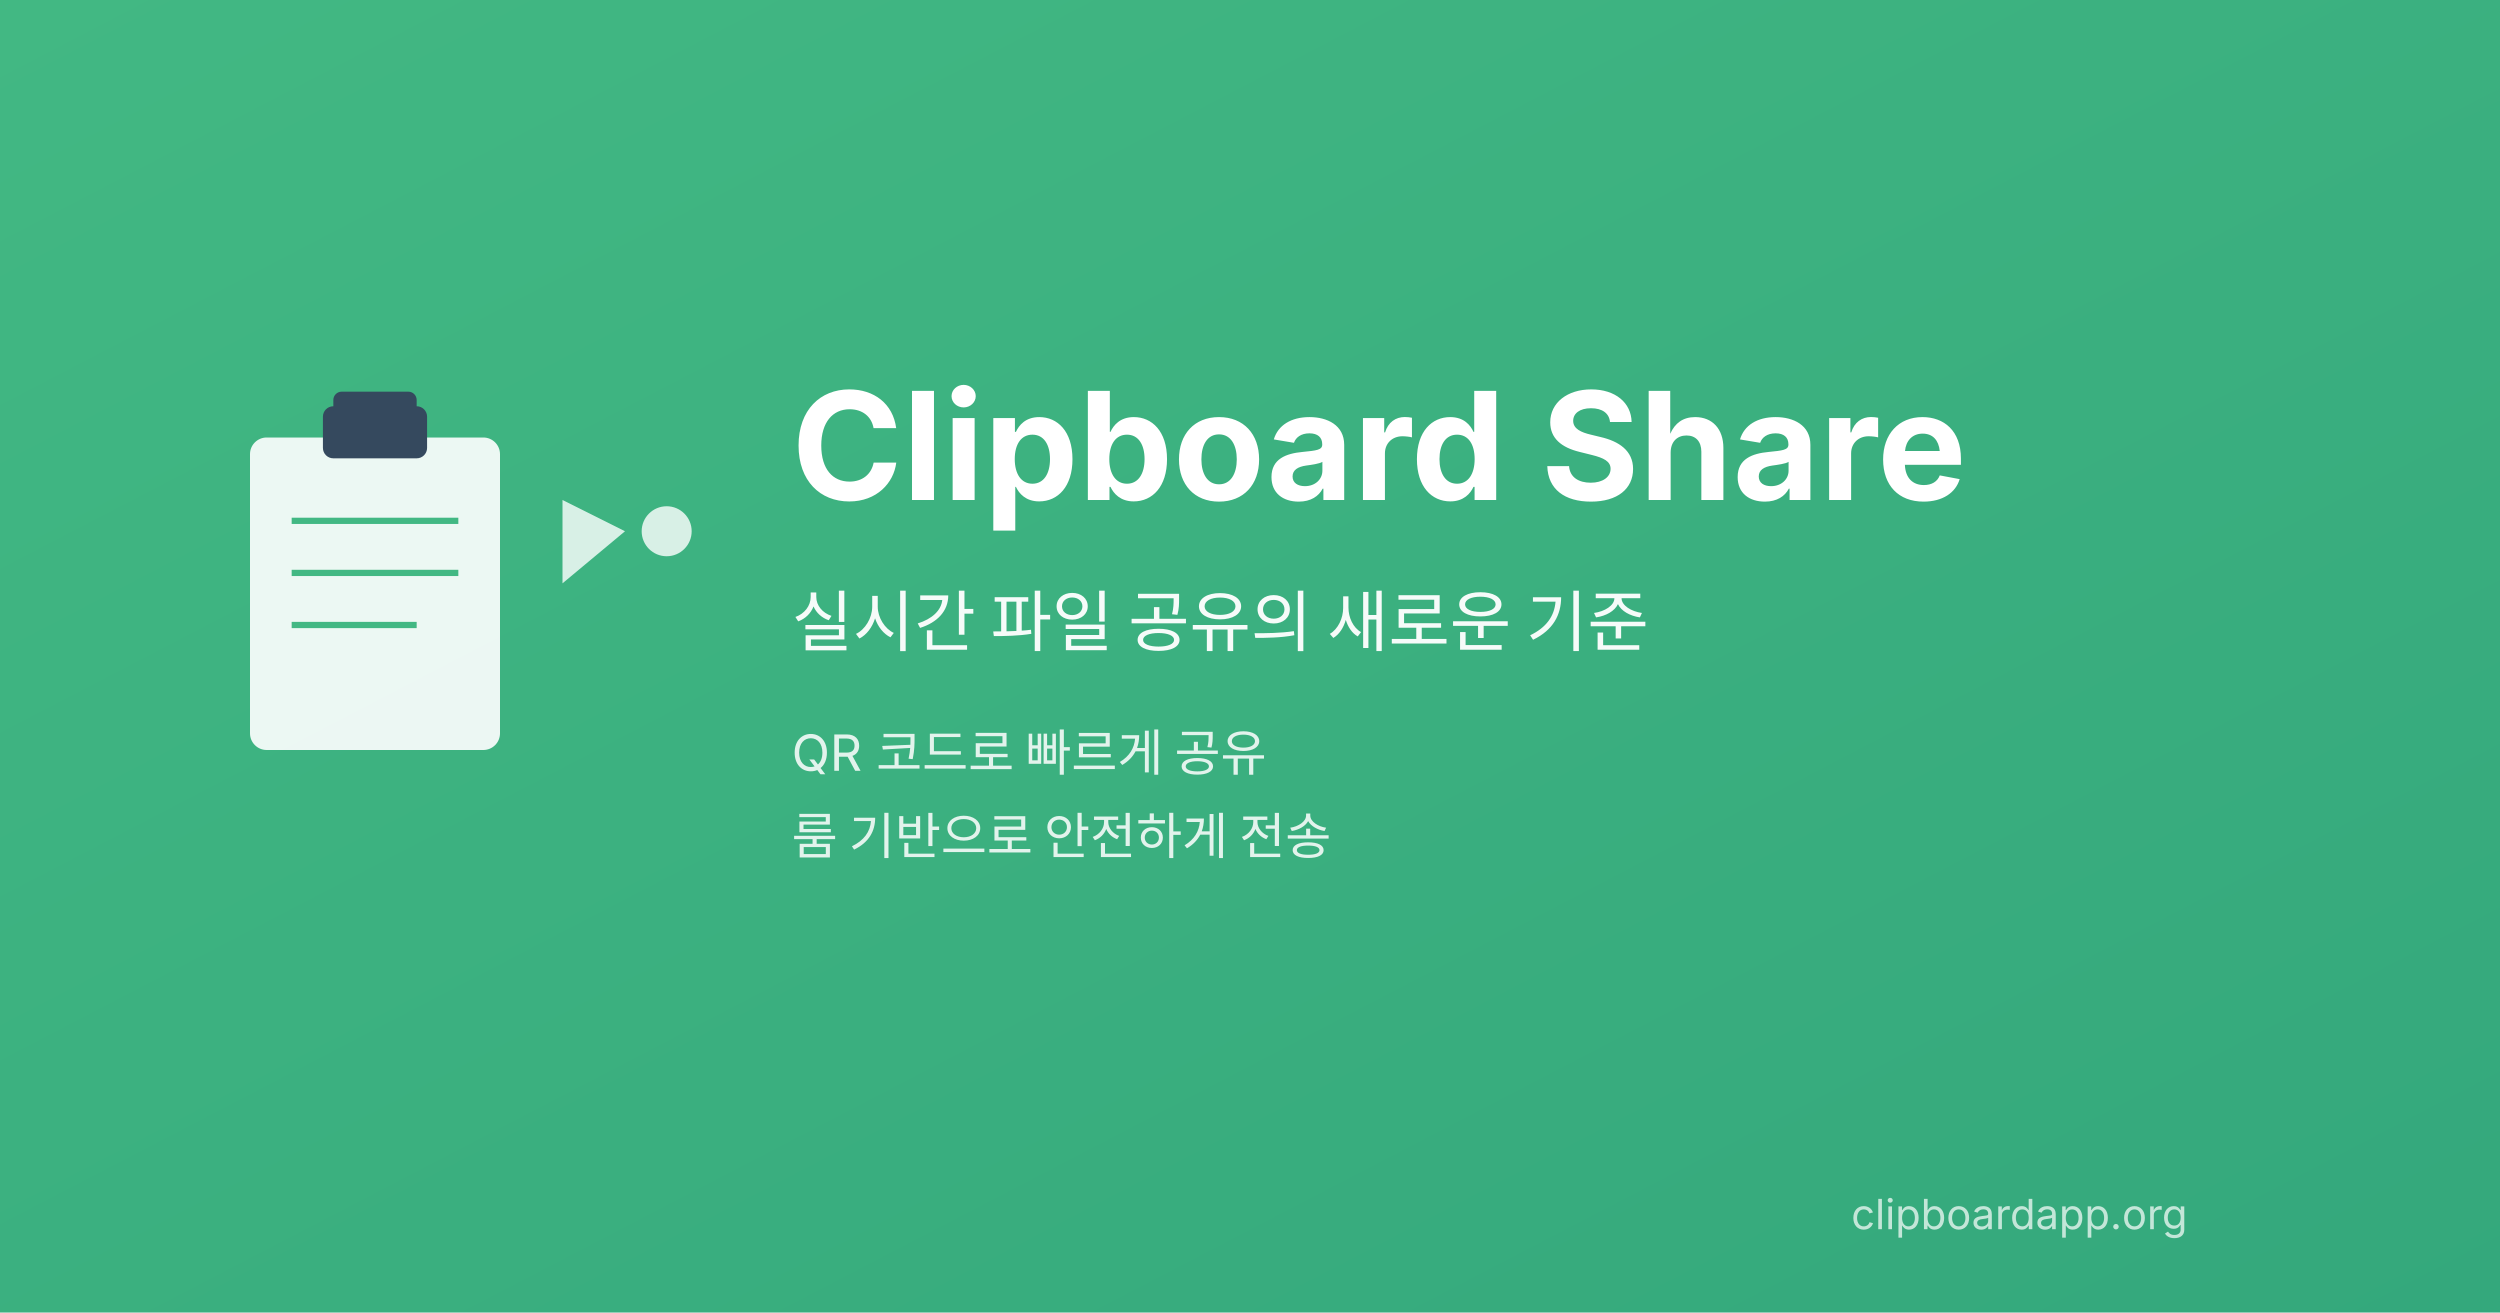
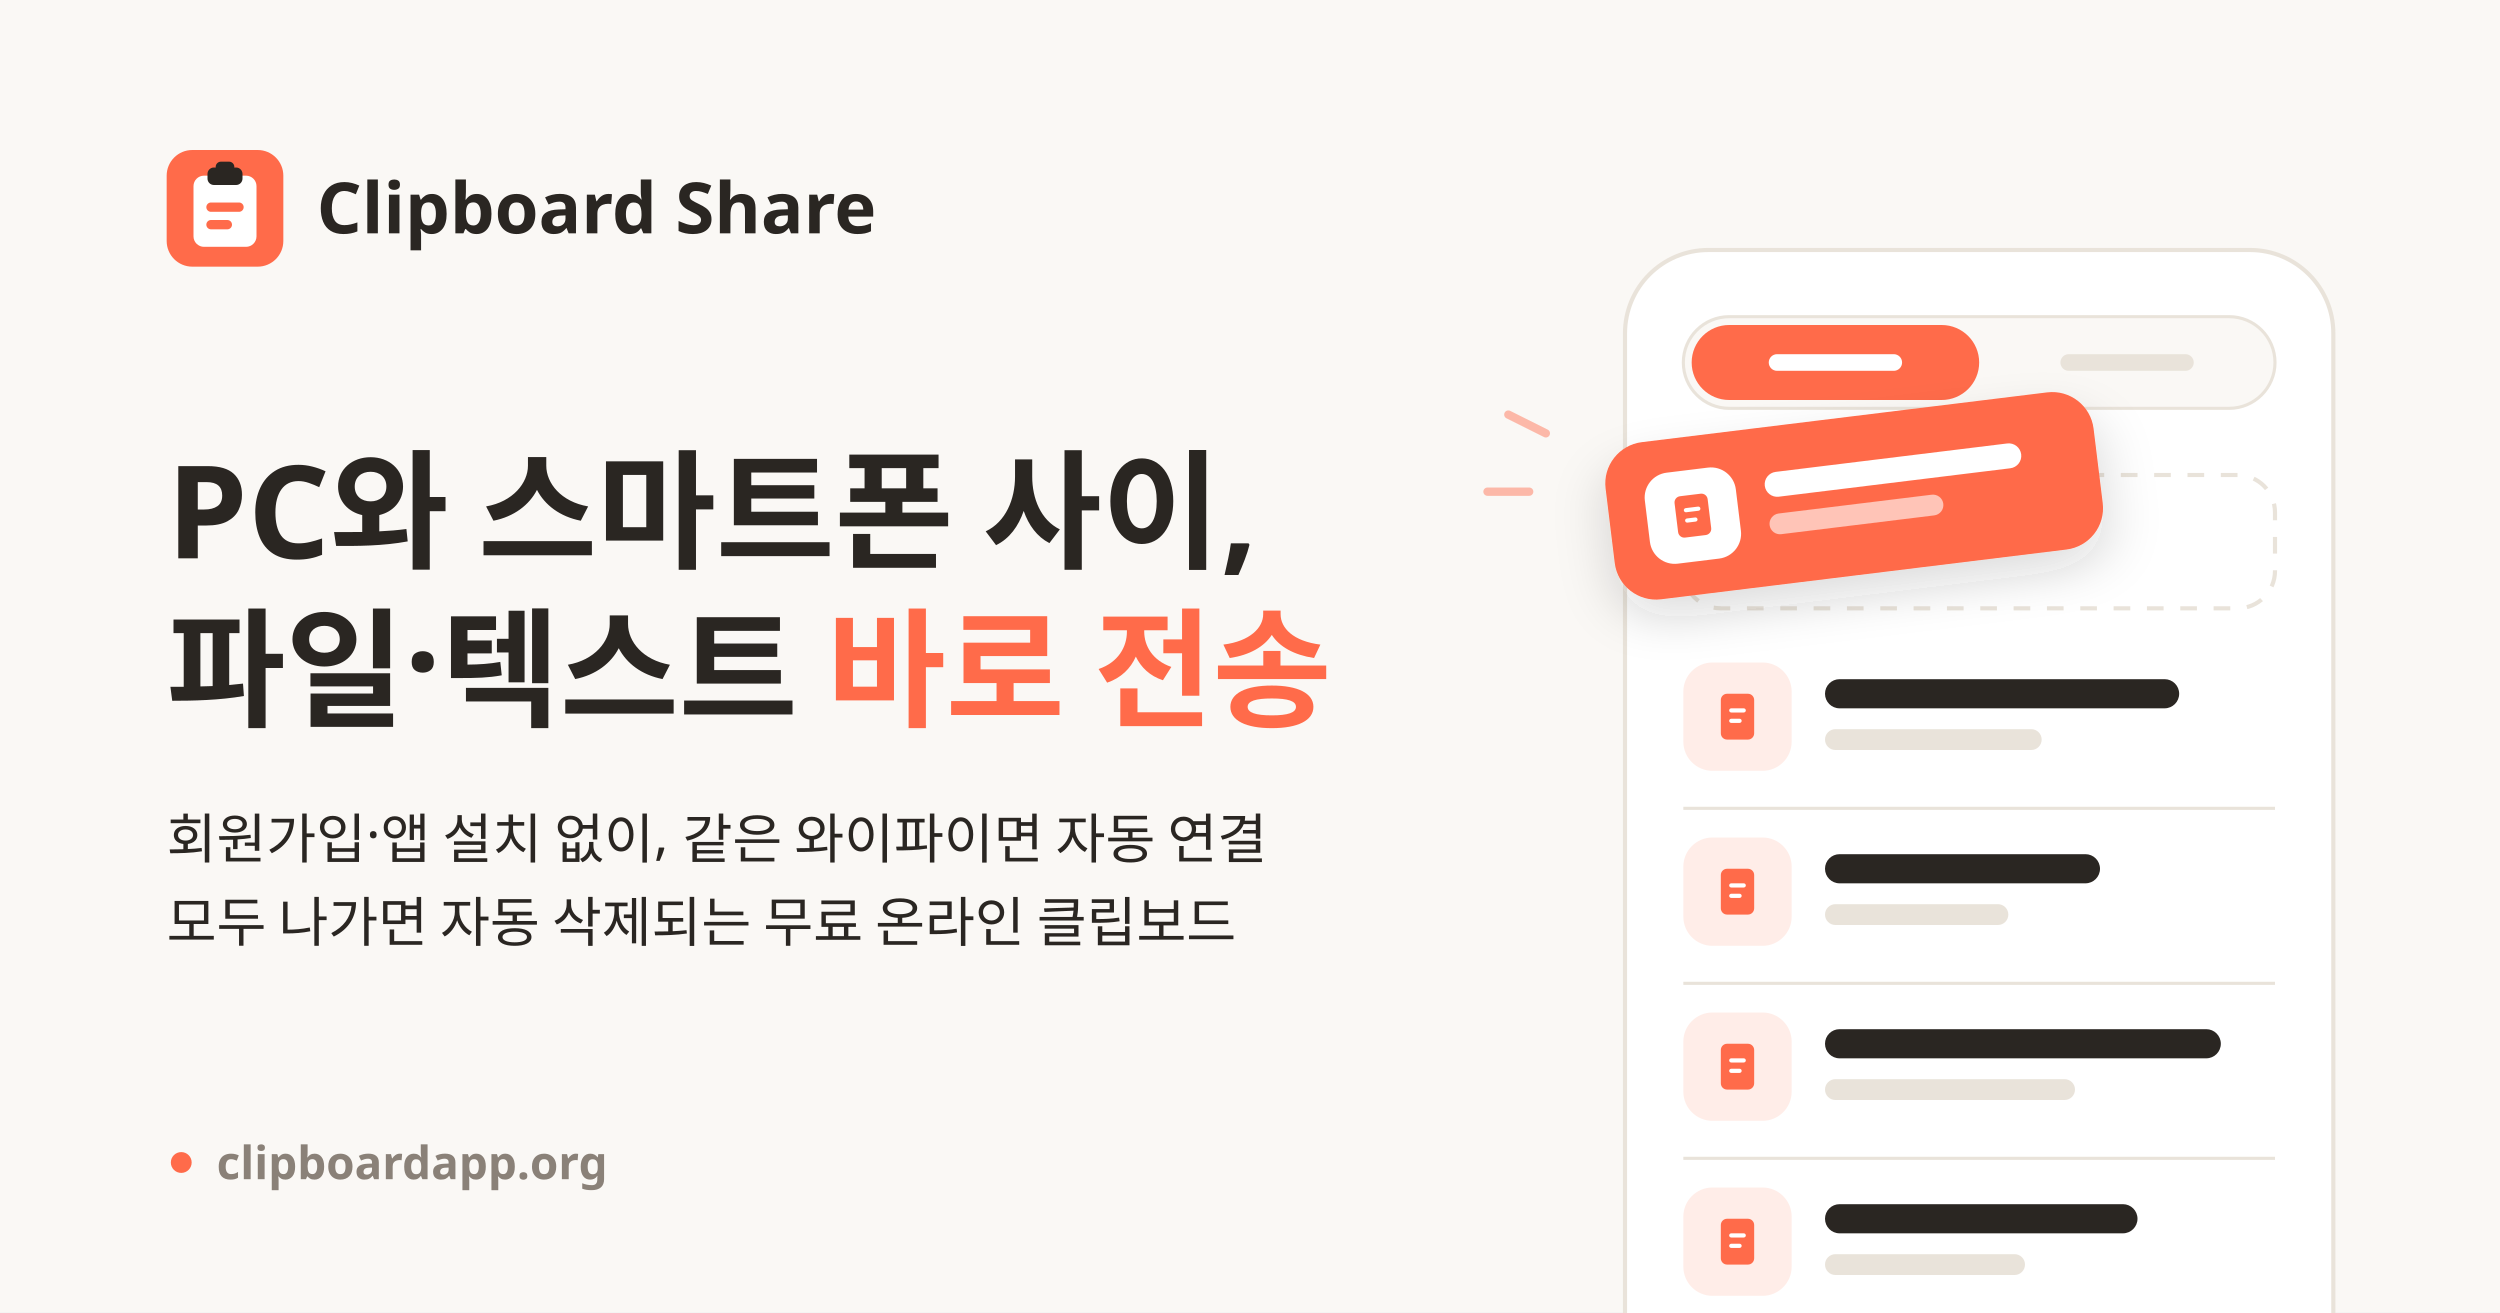
- <svg xmlns="http://www.w3.org/2000/svg" viewBox="0 0 1200 630">
+ <svg xmlns="http://www.w3.org/2000/svg" viewBox="0 0 1200 630" width="1200" height="630">
  <defs>
-     <linearGradient id="bgGradient" x1="0%" y1="0%" x2="100%" y2="100%">
-       <stop offset="0%" style="stop-color:#42b883;stop-opacity:1" />
-       <stop offset="100%" style="stop-color:#34A87C;stop-opacity:1" />
-     </linearGradient>
+     <style>
+       .display { font-family: 'Cabinet Grotesk', 'Noto Sans KR', 'Apple SD Gothic Neo', 'Malgun Gothic', sans-serif; }
+       .body { font-family: 'Plus Jakarta Sans', 'Noto Sans KR', 'Apple SD Gothic Neo', 'Malgun Gothic', sans-serif; }
+     </style>
+     <filter id="lift" x="-20%" y="-40%" width="140%" height="200%">
+       <feDropShadow dx="0" dy="10" stdDeviation="12" flood-color="#2A2622" flood-opacity="0.16" />
+     </filter>
  </defs>
-   <rect width="1200" height="630" fill="url(#bgGradient)" />
-   <g transform="translate(120, 180)">
-     <rect x="0" y="30" width="120" height="150" fill="white" rx="8" opacity="0.9" />
-     <rect x="35" y="15" width="50" height="25" fill="#35495e" rx="5" />
-     <rect x="40" y="8" width="40" height="12" fill="#35495e" rx="4" />
-     <line x1="20" y1="70" x2="100" y2="70" stroke="#42b883" stroke-width="3" />
-     <line x1="20" y1="95" x2="100" y2="95" stroke="#42b883" stroke-width="3" />
-     <line x1="20" y1="120" x2="80" y2="120" stroke="#42b883" stroke-width="3" />
+   <rect width="1200" height="630" fill="#FAF8F5" />
+   <g transform="translate(80 72) scale(0.56)">
+     <rect width="100" height="100" rx="22" fill="#FF6B4A" />
+     <rect x="23" y="22" width="54" height="61" rx="9" fill="#FFFFFF" />
+     <rect x="35" y="15" width="30" height="15" rx="5.5" fill="#2A2622" />
+     <rect x="42" y="10" width="16" height="9" rx="4.5" fill="#2A2622" />
+     <rect x="34" y="45" width="32" height="8" rx="4" fill="#FF6B4A" />
+     <rect x="34" y="60" width="22" height="8" rx="4" fill="#FF6B4A" />
  </g>
-   <g transform="translate(270, 240)">
-     <path d="M 0 40 L 0 0 L 30 15 Z" fill="white" opacity="0.8" />
-     <circle cx="50" cy="15" r="12" fill="white" opacity="0.8" />
+   <text x="152" y="112" class="display" font-size="34" font-weight="700" fill="#2A2622">Clipboard Share</text>
+   <text x="80" y="268" class="display" font-size="62" font-weight="800" fill="#2A2622">PC와 스마트폰 사이,</text>
+   <text x="80" y="344" class="display" font-size="62" font-weight="800" fill="#2A2622">파일·텍스트 <tspan fill="#FF6B4A">바로 전송</tspan>
+   </text>
+   <text x="80" y="412" class="body" font-size="26" font-weight="500" fill="#2A2622">회원가입·앱 설치 없이, 같은 와이파이면 자동 연결</text>
+   <text x="80" y="452" class="body" font-size="26" font-weight="500" fill="#2A2622">모두 나가면 자동 삭제되는 무료 온라인 클립보드</text>
+   <circle cx="87" cy="558" r="5" fill="#FF6B4A" />
+   <text x="104" y="566" class="body" font-size="22" font-weight="600" fill="#8A8178">clipboardapp.org</text>
+   <rect x="780" y="120" width="340" height="560" rx="40" fill="#FFFFFF" stroke="#E9E3DA" stroke-width="2" />
+   <rect x="808" y="152" width="284" height="44" rx="22" fill="#FAF8F5" stroke="#E9E3DA" stroke-width="1.5" />
+   <rect x="812" y="156" width="138" height="36" rx="18" fill="#FF6B4A" />
+   <rect x="849" y="170" width="64" height="8" rx="4" fill="#FFFFFF" />
+   <rect x="989" y="170" width="64" height="8" rx="4" fill="#E9E3DA" />
+   <rect x="808" y="228" width="284" height="64" rx="18" fill="none" stroke="#E9E3DA" stroke-width="2" stroke-dasharray="8 8" />
+   <g fill="#FFEDE8">
+     <rect x="808" y="318" width="52" height="52" rx="14" />
+     <rect x="808" y="402" width="52" height="52" rx="14" />
+     <rect x="808" y="486" width="52" height="52" rx="14" />
+     <rect x="808" y="570" width="52" height="52" rx="14" />
  </g>
-   <text x="380" y="240" font-family="Inter, Arial, sans-serif" font-size="72" font-weight="700" fill="white">
-     Clipboard Share
-   </text>
-   <text x="380" y="310" font-family="Inter, Arial, sans-serif" font-size="32" font-weight="400" fill="white" opacity="0.95">
-     실시간 파일 공유의 새로운 기준
-   </text>
-   <text x="380" y="370" font-family="Inter, Arial, sans-serif" font-size="24" font-weight="400" fill="white" opacity="0.85">
-     QR 코드로 빠르게 공유
-   </text>
-   <text x="380" y="410" font-family="Inter, Arial, sans-serif" font-size="24" font-weight="400" fill="white" opacity="0.85">
-     룸 기반으로 안전하게 전송
-   </text>
-   <text x="1050" y="590" font-family="Inter, Arial, sans-serif" font-size="20" font-weight="400" fill="white" opacity="0.7" text-anchor="end">
-     clipboardapp.org
-   </text>
+   <g fill="#FF6B4A">
+     <rect x="826" y="333" width="16" height="22" rx="3" />
+     <rect x="826" y="417" width="16" height="22" rx="3" />
+     <rect x="826" y="501" width="16" height="22" rx="3" />
+     <rect x="826" y="585" width="16" height="22" rx="3" />
+   </g>
+   <g fill="#FFFFFF">
+     <rect x="830" y="340" width="8" height="2" rx="1" />
+     <rect x="830" y="345" width="6" height="2" rx="1" />
+     <rect x="830" y="424" width="8" height="2" rx="1" />
+     <rect x="830" y="429" width="6" height="2" rx="1" />
+     <rect x="830" y="508" width="8" height="2" rx="1" />
+     <rect x="830" y="513" width="6" height="2" rx="1" />
+     <rect x="830" y="592" width="8" height="2" rx="1" />
+     <rect x="830" y="597" width="6" height="2" rx="1" />
+   </g>
+   <g fill="#2A2622">
+     <rect x="876" y="326" width="170" height="14" rx="7" />
+     <rect x="876" y="410" width="132" height="14" rx="7" />
+     <rect x="876" y="494" width="190" height="14" rx="7" />
+     <rect x="876" y="578" width="150" height="14" rx="7" />
+   </g>
+   <g fill="#E9E3DA">
+     <rect x="876" y="350" width="104" height="10" rx="5" />
+     <rect x="876" y="434" width="88" height="10" rx="5" />
+     <rect x="876" y="518" width="120" height="10" rx="5" />
+     <rect x="876" y="602" width="96" height="10" rx="5" />
+   </g>
+   <g stroke="#E9E3DA" stroke-width="1.5">
+     <line x1="808" y1="388" x2="1092" y2="388" />
+     <line x1="808" y1="472" x2="1092" y2="472" />
+     <line x1="808" y1="556" x2="1092" y2="556" />
+   </g>
+   <g stroke="#FF6B4A" stroke-width="4" stroke-linecap="round" opacity="0.45">
+     <path d="M742 208 l-18 -9" />
+     <path d="M734 236 l-20 0" />
+   </g>
+   <g transform="translate(890 238) rotate(-7)" filter="url(#lift)">
+     <rect x="-118" y="-38" width="236" height="76" rx="20" fill="#FF6B4A" />
+     <rect x="-100" y="-22" width="44" height="44" rx="12" fill="#FFFFFF" />
+     <rect x="-86" y="-10" width="16" height="20" rx="3" fill="#FF6B4A" />
+     <rect x="-82" y="-4" width="8" height="2" rx="1" fill="#FFFFFF" />
+     <rect x="-82" y="1" width="6" height="2" rx="1" fill="#FFFFFF" />
+     <rect x="-42" y="-16" width="124" height="12" rx="6" fill="#FFFFFF" />
+     <rect x="-42" y="4" width="84" height="10" rx="5" fill="#FFFFFF" opacity="0.6" />
+   </g>
</svg>
